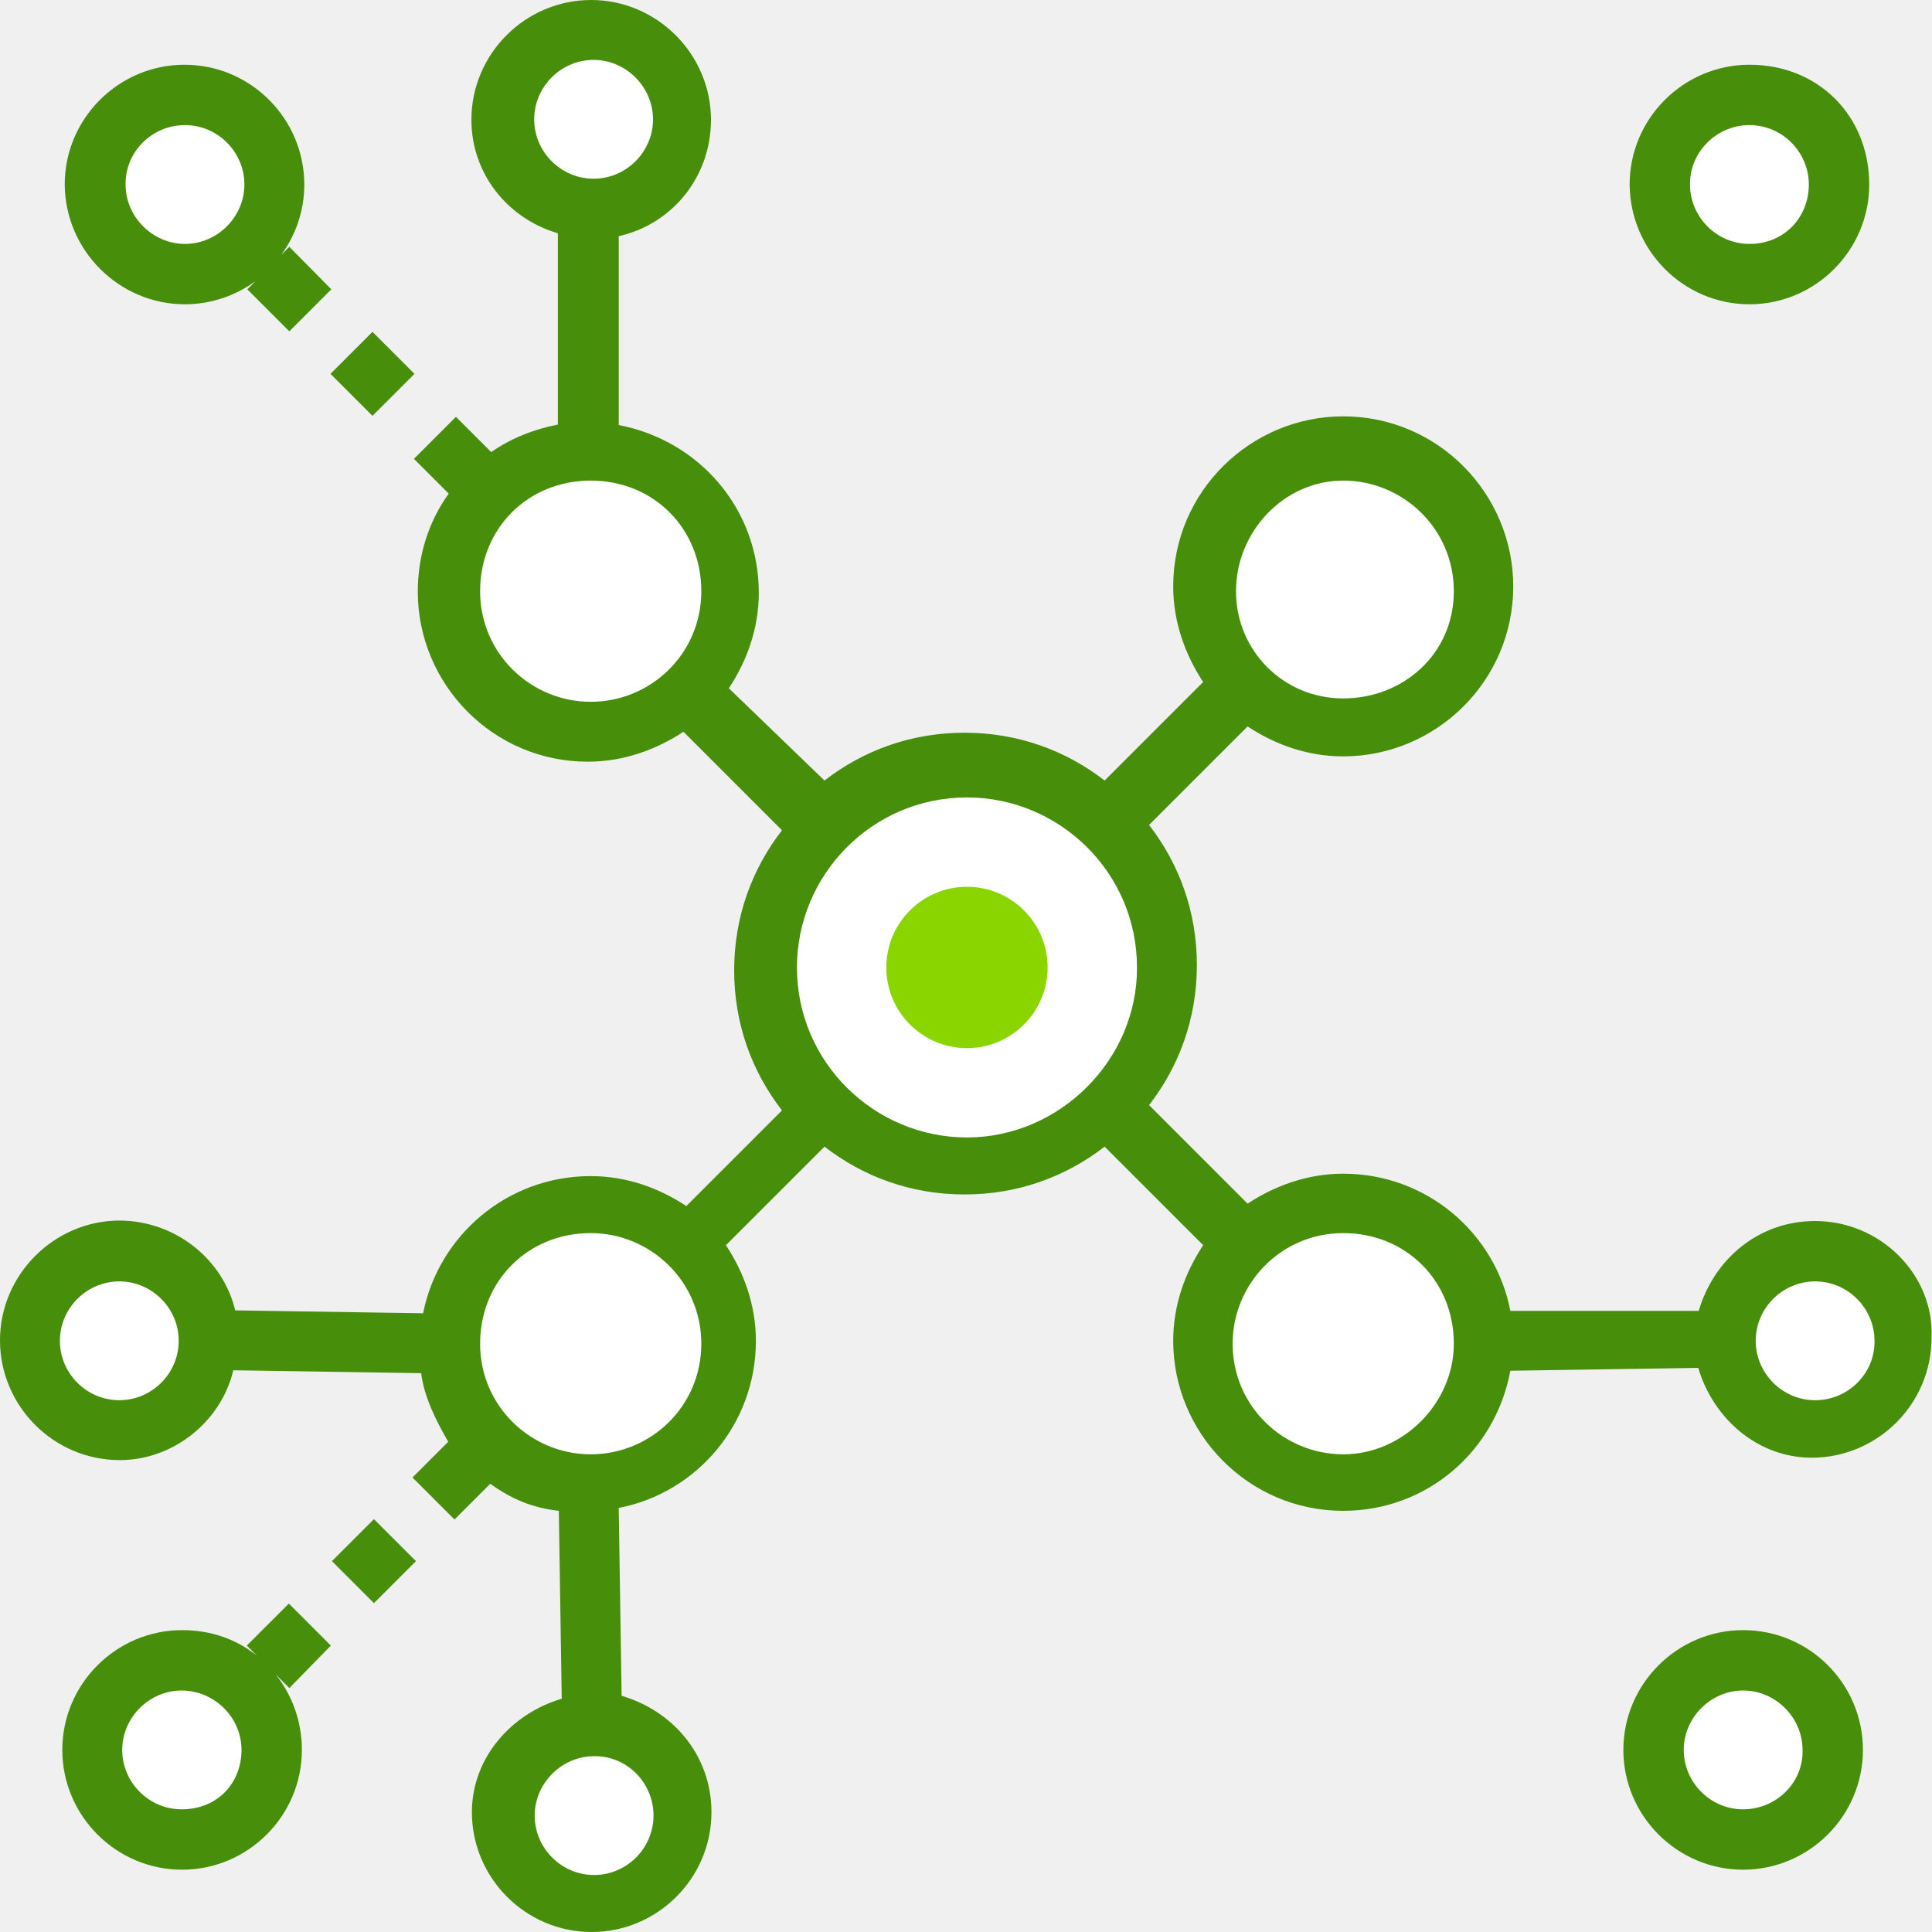
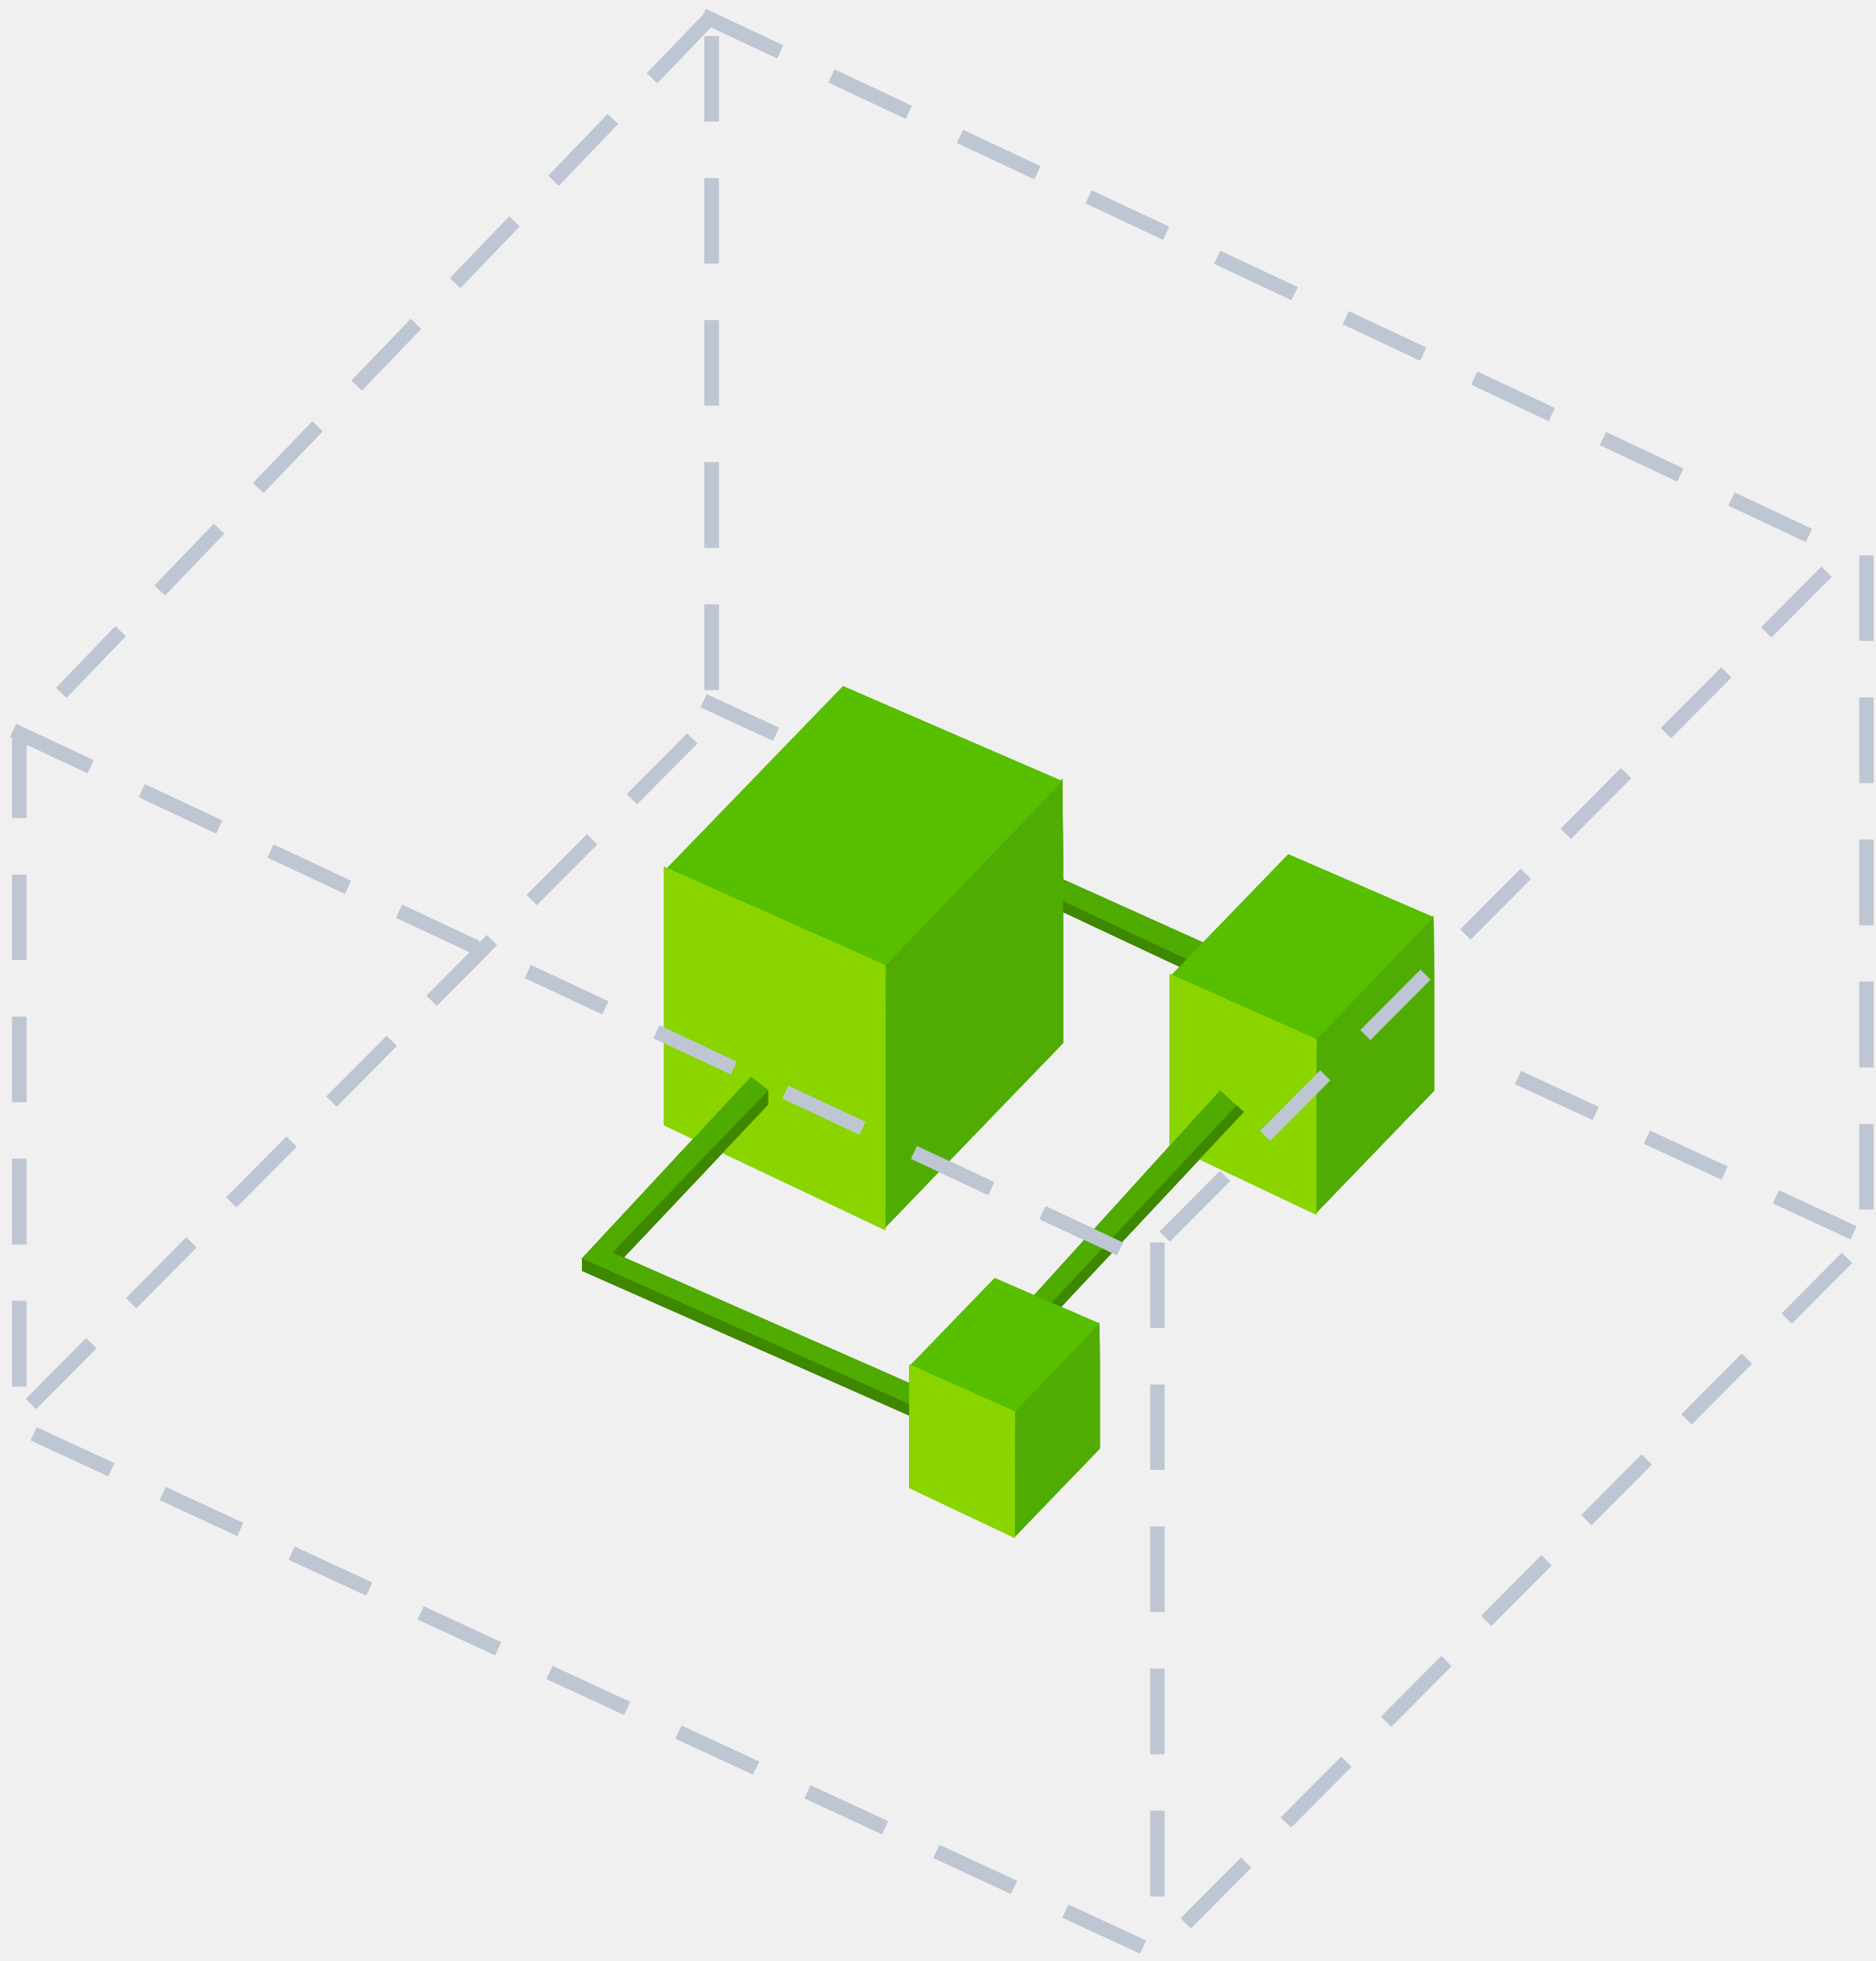
- <svg xmlns="http://www.w3.org/2000/svg" version="1.1" id="Layer_1" x="0px" y="0px" viewBox="0 0 400 400" style="enable-background:new 0 0 400 400;" xml:space="preserve">
-   <style type="text/css">
- 	.st0{fill:#FFFFFF;}
- 	.st1{fill:#8AD500;}
- 	.st2{fill:#478E0A;}
- </style>
-   <g>
-     <circle class="st0" cx="200.2" cy="200.3" r="41.4" />
-     <circle class="st0" cx="122.3" cy="278.2" r="29" />
-     <circle class="st0" cx="38.3" cy="362.2" r="18.6" />
-     <circle class="st0" cx="38.3" cy="362.2" r="18.6" />
-     <ellipse transform="matrix(0.9951 -9.853759e-02 9.853759e-02 0.9951 -36.4374 13.9472)" class="st0" cx="123" cy="375.9" rx="18.6" ry="18.6" />
-     <circle class="st0" cx="24.7" cy="277.5" r="18.6" />
-     <circle class="st0" cx="278.1" cy="122.4" r="29" />
-     <circle class="st0" cx="362.2" cy="38.3" r="18.6" />
-     <circle class="st0" cx="122.3" cy="122.4" r="29" />
-     <circle class="st0" cx="38.3" cy="38.3" r="18.6" />
-     <path class="st0" d="M138.4,14.8c-7.4-11.1-23.5-11.1-30.9,0c-4.3,6.2-4.3,14.2,0,20.4c7.4,11.1,23.5,11.1,30.9,0   C142.8,29,142.8,21,138.4,14.8z" />
-     <circle class="st0" cx="278.1" cy="278.2" r="29" />
-     <circle class="st0" cx="362.8" cy="362.2" r="18.6" />
-     <circle class="st0" cx="375.8" cy="277.5" r="18.6" />
-   </g>
-   <circle class="st1" cx="200.2" cy="200.3" r="16.7" />
-   <g>
-     <rect x="71" y="71.2" transform="matrix(0.7071 -0.7071 0.7071 0.7071 -32.1304 77.2578)" class="st2" width="12.3" height="12.3" />
-     <rect x="71.3" y="317" transform="matrix(0.7071 -0.7071 0.7071 0.7071 -205.8453 149.4831)" class="st2" width="12.3" height="12.3" />
-     <path class="st2" d="M362.2,63c13.6,0,24.8-11.1,24.8-24.8c0-14.2-10.5-24.8-24.8-24.8c-13.6,0-24.8,11.1-24.8,24.8   C337.5,51.9,348.6,63,362.2,63z M362.2,25.9c6.8,0,12.3,5.6,12.3,12.3s-5,12.3-12.3,12.3c-6.8,0-12.3-5.6-12.3-12.3   C349.8,31.5,355.4,25.9,362.2,25.9z" />
-     <path class="st2" d="M38.3,63c5.4,0,10.5-1.8,14.6-4.8l-1.7,1.7l8.7,8.7l8.7-8.7l-8.7-8.8l-1.7,1.7c3-4.1,4.8-9.1,4.8-14.6   c0-13.6-11.1-24.8-24.8-24.8c-13.6,0-24.8,11.1-24.8,24.8C13.5,51.9,24.7,63,38.3,63z M38.3,25.9c6.8,0,12.3,5.6,12.3,12.3   s-5.6,12.3-12.3,12.3s-12.3-5.6-12.3-12.3C25.9,31.5,31.4,25.9,38.3,25.9z" />
-     <path class="st2" d="M68.5,340.7l-8.7-8.7l-8.7,8.7l2.1,2.1c-4.2-3.4-9.5-5.3-15.5-5.3c-13.6,0-24.8,11.1-24.8,24.8   c0,13.6,11.1,24.8,24.8,24.8c13.6,0,24.8-11.1,24.8-24.8c0-5.9-2-11.3-5.4-15.6l2.8,2.8L68.5,340.7z M37.6,374.6   c-6.8,0-12.3-5.6-12.3-12.3s5.6-12.3,12.3-12.3S50,355.5,50,362.3C50,369.1,45.1,374.6,37.6,374.6z" />
-     <path class="st2" d="M360.9,337.5c-13.6,0-24.8,11.1-24.8,24.8c0,13.6,11.1,24.8,24.8,24.8c13.6,0,24.8-11.1,24.8-24.8   C385.7,348.6,374.6,337.5,360.9,337.5z M360.9,374.6c-6.8,0-12.3-5.6-12.3-12.3s5.6-12.3,12.3-12.3s12.3,5.6,12.3,12.3   C373.4,369.1,367.7,374.6,360.9,374.6z" />
-     <path class="st2" d="M375.8,252.8c-11.8,0-21,8-24.1,18.6h-39c-3.1-16.1-17.3-28.4-34.6-28.4c-7.4,0-14.2,2.5-19.8,6.2l-20.4-20.4   c6.2-8,9.9-17.9,9.9-29s-3.7-21-9.9-29l20.4-20.4c5.6,3.7,12.3,6.2,19.8,6.2c19.1,0,35.2-15.5,35.2-35.2   c0-19.1-15.5-35.2-35.2-35.2c-19.1,0-35.2,15.5-35.2,35.2c0,7.4,2.5,14.2,6.2,19.8l-20.4,20.4c-8-6.2-17.9-9.9-29-9.9   s-21,3.7-29,9.9l-19.8-19.1c3.7-5.6,6.2-12.3,6.2-19.8c0-17.3-12.3-31.5-29-34.7V48.9c11.1-2.5,19.1-12.3,19.1-24.1   C147.2,11.2,136,0,122.4,0c-13.6,0-24.8,11.1-24.8,24.8c0,11.1,7.4,20.4,17.9,23.5v39.6c-5.1,1-9.8,2.9-13.8,5.7l-7.3-7.3l-8.7,8.7   l7.2,7.2c-4.1,5.7-6.4,12.7-6.4,20.3c0,19.1,15.5,35.2,35.2,35.2c7.4,0,14.2-2.5,19.8-6.2l20.4,20.4c-6.2,8-9.9,17.9-9.9,29   s3.7,21,9.9,29l-19.8,19.8c-5.6-3.7-12.3-6.2-19.8-6.2c-17.3,0-31.5,12.3-34.7,28.4l-38.9-0.6c-2.5-10.5-12.3-18.6-24.1-18.6   C11.2,252.8,0,263.9,0,277.5s11.1,24.8,24.8,24.8c11.1,0,21-8,23.5-18.6l38.9,0.6c0.6,4.9,3.1,9.9,5.6,14.2l-7.4,7.4l8.7,8.7   l7.4-7.4c4.3,3.1,8.7,5,14.2,5.6l0.6,38.9c-10.5,3.1-18.6,12.3-18.6,23.5c0,13.6,11.1,24.8,24.8,24.8c13.6,0,24.8-11.1,24.8-24.8   c0-11.8-8-21-18.6-24.1l-0.6-38.9c16.1-3.1,28.4-17.3,28.4-34.6c0-7.4-2.5-14.2-6.2-19.8l20.4-20.4c8,6.2,17.9,9.9,29,9.9   s21-3.7,29-9.9l20.4,20.4c-3.7,5.6-6.2,12.3-6.2,19.8c0,19.1,15.5,35.2,35.2,35.2c17.3,0,31.5-12.3,34.6-29l38.9-0.6   c3.1,10.5,12.3,18.6,23.5,18.6c13.6,0,24.8-11.1,24.8-24.8C400.5,264,389.4,252.8,375.8,252.8z M278.1,99.5   c12.3,0,22.9,9.9,22.9,22.9s-10.5,22.2-22.9,22.2s-22.2-9.9-22.2-22.2S265.8,99.5,278.1,99.5z M110.6,24.7   c0-6.8,5.6-12.3,12.3-12.3s12.3,5.6,12.3,12.3c0,6.8-5.6,12.3-12.3,12.3S110.6,31.5,110.6,24.7z M122.3,145.3   c-12.3,0-22.9-9.9-22.9-22.9s9.9-22.9,22.9-22.9s22.9,9.9,22.9,22.9S134.7,145.3,122.3,145.3z M24.7,289.9   c-6.8,0-12.3-5.6-12.3-12.3c0-6.8,5.6-12.3,12.3-12.3S37,270.8,37,277.6C37,284.4,31.4,289.9,24.7,289.9z M135.3,375.9   c0,6.8-5.6,12.3-12.3,12.3c-6.8,0-12.3-5.6-12.3-12.3s5.6-12.3,12.3-12.3C129.8,363.5,135.3,369.1,135.3,375.9z M122.3,301.1   c-12.3,0-22.9-9.9-22.9-22.9s9.9-22.9,22.9-22.9c12.3,0,22.9,9.9,22.9,22.9C145.2,291.2,134.7,301.1,122.3,301.1z M200.2,235.5   c-19.1,0-35.2-15.5-35.2-35.2c0-19.1,15.5-35.2,35.2-35.2c19.1,0,35.2,15.5,35.2,35.2C235.5,219.4,219.4,235.5,200.2,235.5z    M278.1,301.1c-12.3,0-22.9-9.9-22.9-22.9c0-12.3,9.9-22.9,22.9-22.9s22.9,9.9,22.9,22.9C301,290.5,290.5,301.1,278.1,301.1z    M375.8,289.9c-6.8,0-12.3-5.6-12.3-12.3c0-6.8,5.6-12.3,12.3-12.3c6.8,0,12.3,5.6,12.3,12.3C388.2,284.4,382.6,289.9,375.8,289.9z   " />
+ <svg xmlns="http://www.w3.org/2000/svg" width="132px" height="138px" viewBox="0 0 132 138" version="1.1">
+   <defs />
+   <g id="Page-1" stroke="none" stroke-width="1" fill="none" fill-rule="evenodd">
+     <g id="首页编辑版" transform="translate(-927, -2094)">
+       <g id="Group-69" transform="translate(925, 2094)">
+         <g id="Group-53">
+           <g id="3" transform="translate(0.489086, 0.074896)">
+             <g id="Group-28" transform="translate(0.50178, 0)">
+               <g id="Group-27" transform="translate(41.08463, 44.91671)">
+                 <g id="Group-26" transform="translate(35.06066, 18.42612) rotate(72) translate(-35.06066, -18.42612) translate(27.06066, 9.426122)" stroke-linecap="square">
+                   <path d="M0.185,16.982 L14.329,1.407" id="Line-5" stroke="#4FAB00" stroke-width="1.7" />
+                   <path d="M15.454,1.75 L1.201,16.953" id="Line-6" stroke="#3E8800" stroke-width="0.7" />
+                 </g>
+                 <g id="Group-25" transform="translate(4.678153, 0.918479)">
+                   <polygon id="Path-16" fill="#50AC02" points="17.596 22.018 17.54 27.491 17.54 34.03 17.54 40.486 20.417 37.499 24.937 32.806 30.071 27.491 30.071 21.028 30.071 14.364 30.021 8.912" />
+                   <polygon id="Path-17" fill="#58BF00" transform="translate(16.11593, 12.19536) rotate(-9) translate(-16.11593, -12.19536) " points="1.896 12.973 16.029 22.129 30.336 11.278 16.138 2.261" />
+                   <polygon id="Path-15" fill="#8AD500" points="1.983 15.081 17.58 22.017 17.57 40.665 1.983 33.281" />
+                 </g>
+                 <g id="Group-25" transform="translate(40.93511, 13.5508)">
+                   <polygon id="Path-16" fill="#50AC02" points="11.659 14.589 11.622 18.215 11.622 22.548 11.622 26.825 13.528 24.847 16.523 21.737 19.925 18.215 19.925 13.933 19.925 9.517 19.892 5.905" />
+                   <polygon id="Path-17" fill="#58BF00" transform="translate(10.67826, 8.080529) rotate(-9) translate(-10.67826, -8.080529) " points="1.256 8.596 10.621 14.663 20.1 7.473 10.693 1.498" />
+                   <polygon id="Path-15" fill="#8AD500" points="1.314 9.992 11.648 14.588 11.641 26.944 1.314 22.052" />
+                 </g>
+                 <polygon id="Path-50" fill="#4FAB00" points="14.004 31.721 3.09 43.163 26.005 53.249 24.633 54.151 0.849 43.603 12.777 30.781" />
+                 <polygon id="Path-51" fill="#3E8800" points="0.891 43.573 0.891 44.442 24.517 54.889 24.517 54.083" />
+                 <g id="Group-26" transform="translate(31.52551, 31.52828)" stroke-linecap="square">
+                   <path d="M0.185,16.982 L14.329,1.407" id="Line-5" stroke="#4FAB00" stroke-width="1.7" />
+                   <path d="M15.454,1.75 L1.201,16.953" id="Line-6" stroke="#3E8800" stroke-width="0.7" />
+                 </g>
+                 <g id="Group-25" transform="translate(22.96379, 43.81509)">
+                   <polygon id="Path-16" fill="#50AC02" points="8.408 10.521 8.381 13.136 8.381 16.26 8.381 19.345 9.756 17.918 11.916 15.675 14.369 13.136 14.369 10.048 14.369 6.863 14.345 4.258" />
+                   <polygon id="Path-17" fill="#58BF00" transform="translate(7.70057, 5.82723) rotate(-9) translate(-7.70057, -5.82723) " points="0.906 6.199 7.659 10.574 14.495 5.389 7.711 1.08" />
+                   <polygon id="Path-15" fill="#8AD500" points="0.948 7.206 8.4 10.52 8.395 19.43 0.948 15.903" />
+                 </g>
+                 <polygon id="Path-52" fill="#3E8800" points="13.997 31.722 13.997 32.743 3.828 43.504 3.029 43.15" />
+               </g>
+               <g id="waikuang" transform="translate(0.976027, 0.364368)" stroke="#BFC6D3" stroke-dasharray="5" stroke-linecap="square">
+                 <path d="M49.962,0.868 L131.404,39.146 L131.404,86.701 L81.406,137.006 L1.395,99.997 L1.395,51.391 L49.962,0.868 Z" id="Line-27" />
+                 <path d="M130.028,86.098 L105.29,74.656 M54.189,51.019 L50.017,49.089" id="Line-27" />
+                 <path d="M50.118,2.604 L50.118,50.159 L0.12,100.464" id="Line-27" />
+                 <path d="M1.421,51.18 L80.421,88.18 L130.569,37.811" id="Line" />
+                 <path d="M81.5,87.5 L81.5,136.5" id="Line-2" />
+               </g>
+             </g>
+           </g>
+         </g>
+         <g id="Group-53">
+           <g id="3" transform="translate(0.489086, 0.074896)">
+             <g id="Group-28" transform="translate(0.50178, 0)">
+               <g id="Group-27" transform="translate(41.08463, 44.91671)">
+                 <g id="Group-26" transform="translate(35.06066, 18.42612) rotate(72) translate(-35.06066, -18.42612) translate(27.06066, 9.426122)" stroke-linecap="square">
+                   <path d="M0.185,16.982 L14.329,1.407" id="Line-5" stroke="#4FAB00" stroke-width="1.7" />
+                   <path d="M15.454,1.75 L1.201,16.953" id="Line-6" stroke="#3E8800" stroke-width="0.7" />
+                 </g>
+                 <g id="Group-25" transform="translate(4.678153, 0.918479)">
+                   <polygon id="Path-16" fill="#50AC02" points="17.596 22.018 17.54 27.491 17.54 34.03 17.54 40.486 20.417 37.499 24.937 32.806 30.071 27.491 30.071 21.028 30.071 14.364 30.021 8.912" />
+                   <polygon id="Path-17" fill="#58BF00" transform="translate(16.11593, 12.19536) rotate(-9) translate(-16.11593, -12.19536) " points="1.896 12.973 16.029 22.129 30.336 11.278 16.138 2.261" />
+                   <polygon id="Path-15" fill="#8AD500" points="1.983 15.081 17.58 22.017 17.57 40.665 1.983 33.281" />
+                 </g>
+                 <g id="Group-25" transform="translate(40.93511, 13.5508)">
+                   <polygon id="Path-16" fill="#50AC02" points="11.659 14.589 11.622 18.215 11.622 22.548 11.622 26.825 13.528 24.847 16.523 21.737 19.925 18.215 19.925 13.933 19.925 9.517 19.892 5.905" />
+                   <polygon id="Path-17" fill="#58BF00" transform="translate(10.67826, 8.080529) rotate(-9) translate(-10.67826, -8.080529) " points="1.256 8.596 10.621 14.663 20.1 7.473 10.693 1.498" />
+                   <polygon id="Path-15" fill="#8AD500" points="1.314 9.992 11.648 14.588 11.641 26.944 1.314 22.052" />
+                 </g>
+                 <polygon id="Path-50" fill="#4FAB00" points="14.004 31.721 3.09 43.163 26.005 53.249 24.633 54.151 0.849 43.603 12.777 30.781" />
+                 <polygon id="Path-51" fill="#3E8800" points="0.891 43.573 0.891 44.442 24.517 54.889 24.517 54.083" />
+                 <g id="Group-26" transform="translate(31.52551, 31.52828)" stroke-linecap="square">
+                   <path d="M0.185,16.982 L14.329,1.407" id="Line-5" stroke="#4FAB00" stroke-width="1.7" />
+                   <path d="M15.454,1.75 L1.201,16.953" id="Line-6" stroke="#3E8800" stroke-width="0.7" />
+                 </g>
+                 <g id="Group-25" transform="translate(22.96379, 43.81509)">
+                   <polygon id="Path-16" fill="#50AC02" points="8.408 10.521 8.381 13.136 8.381 16.26 8.381 19.345 9.756 17.918 11.916 15.675 14.369 13.136 14.369 10.048 14.369 6.863 14.345 4.258" />
+                   <polygon id="Path-17" fill="#58BF00" transform="translate(7.70057, 5.82723) rotate(-9) translate(-7.70057, -5.82723) " points="0.906 6.199 7.659 10.574 14.495 5.389 7.711 1.08" />
+                   <polygon id="Path-15" fill="#8AD500" points="0.948 7.206 8.4 10.52 8.395 19.43 0.948 15.903" />
+                 </g>
+                 <polygon id="Path-52" fill="#3E8800" points="13.997 31.722 13.997 32.743 3.828 43.504 3.029 43.15" />
+               </g>
+               <g id="waikuang" transform="translate(0.976027, 0.364368)" stroke="#BFC6D3" stroke-dasharray="5" stroke-linecap="square">
+                 <path d="M49.962,0.868 L131.404,39.146 L131.404,86.701 L81.406,137.006 L1.395,99.997 L1.395,51.391 L49.962,0.868 Z" id="Line-27" />
+                 <path d="M130.028,86.098 L105.29,74.656 M54.189,51.019 L50.017,49.089" id="Line-27" />
+                 <path d="M50.118,2.604 L50.118,50.159 L0.12,100.464" id="Line-27" />
+                 <path d="M1.421,51.18 L80.421,88.18 L130.569,37.811" id="Line" />
+                 <path d="M81.5,87.5 L81.5,136.5" id="Line-2" />
+               </g>
+             </g>
+           </g>
+         </g>
+         <g id="Group-53">
+           <g id="3" transform="translate(0.489086, 0.074896)">
+             <g id="Group-28" transform="translate(0.50178, 0)">
+               <g id="Group-27" transform="translate(41.08463, 44.91671)">
+                 <g id="Group-26" transform="translate(35.06066, 18.42612) rotate(72) translate(-35.06066, -18.42612) translate(27.06066, 9.426122)" stroke-linecap="square">
+                   <path d="M0.185,16.982 L14.329,1.407" id="Line-5" stroke="#4FAB00" stroke-width="1.7" />
+                   <path d="M15.454,1.75 L1.201,16.953" id="Line-6" stroke="#3E8800" stroke-width="0.7" />
+                 </g>
+                 <g id="Group-25" transform="translate(4.678153, 0.918479)">
+                   <polygon id="Path-16" fill="#50AC02" points="17.596 22.018 17.54 27.491 17.54 34.03 17.54 40.486 20.417 37.499 24.937 32.806 30.071 27.491 30.071 21.028 30.071 14.364 30.021 8.912" />
+                   <polygon id="Path-17" fill="#58BF00" transform="translate(16.11593, 12.19536) rotate(-9) translate(-16.11593, -12.19536) " points="1.896 12.973 16.029 22.129 30.336 11.278 16.138 2.261" />
+                   <polygon id="Path-15" fill="#8AD500" points="1.983 15.081 17.58 22.017 17.57 40.665 1.983 33.281" />
+                 </g>
+                 <g id="Group-25" transform="translate(40.93511, 13.5508)">
+                   <polygon id="Path-16" fill="#50AC02" points="11.659 14.589 11.622 18.215 11.622 22.548 11.622 26.825 13.528 24.847 16.523 21.737 19.925 18.215 19.925 13.933 19.925 9.517 19.892 5.905" />
+                   <polygon id="Path-17" fill="#58BF00" transform="translate(10.67826, 8.080529) rotate(-9) translate(-10.67826, -8.080529) " points="1.256 8.596 10.621 14.663 20.1 7.473 10.693 1.498" />
+                   <polygon id="Path-15" fill="#8AD500" points="1.314 9.992 11.648 14.588 11.641 26.944 1.314 22.052" />
+                 </g>
+                 <polygon id="Path-50" fill="#4FAB00" points="14.004 31.721 3.09 43.163 26.005 53.249 24.633 54.151 0.849 43.603 12.777 30.781" />
+                 <polygon id="Path-51" fill="#3E8800" points="0.891 43.573 0.891 44.442 24.517 54.889 24.517 54.083" />
+                 <g id="Group-26" transform="translate(31.52551, 31.52828)" stroke-linecap="square">
+                   <path d="M0.185,16.982 L14.329,1.407" id="Line-5" stroke="#4FAB00" stroke-width="1.7" />
+                   <path d="M15.454,1.75 L1.201,16.953" id="Line-6" stroke="#3E8800" stroke-width="0.7" />
+                 </g>
+                 <g id="Group-25" transform="translate(22.96379, 43.81509)">
+                   <polygon id="Path-16" fill="#50AC02" points="8.408 10.521 8.381 13.136 8.381 16.26 8.381 19.345 9.756 17.918 11.916 15.675 14.369 13.136 14.369 10.048 14.369 6.863 14.345 4.258" />
+                   <polygon id="Path-17" fill="#58BF00" transform="translate(7.70057, 5.82723) rotate(-9) translate(-7.70057, -5.82723) " points="0.906 6.199 7.659 10.574 14.495 5.389 7.711 1.08" />
+                   <polygon id="Path-15" fill="#8AD500" points="0.948 7.206 8.4 10.52 8.395 19.43 0.948 15.903" />
+                 </g>
+                 <polygon id="Path-52" fill="#3E8800" points="13.997 31.722 13.997 32.743 3.828 43.504 3.029 43.15" />
+               </g>
+               <g id="waikuang" transform="translate(0.976027, 0.364368)" stroke="#BFC6D3" stroke-dasharray="5" stroke-linecap="square">
+                 <path d="M49.962,0.868 L131.404,39.146 L131.404,86.701 L81.406,137.006 L1.395,99.997 L1.395,51.391 L49.962,0.868 Z" id="Line-27" />
+                 <path d="M130.028,86.098 L105.29,74.656 M54.189,51.019 L50.017,49.089" id="Line-27" />
+                 <path d="M50.118,2.604 L50.118,50.159 L0.12,100.464" id="Line-27" />
+                 <path d="M1.421,51.18 L80.421,88.18 L130.569,37.811" id="Line" />
+                 <path d="M81.5,87.5 L81.5,136.5" id="Line-2" />
+               </g>
+             </g>
+           </g>
+         </g>
+       </g>
+     </g>
  </g>
</svg>
